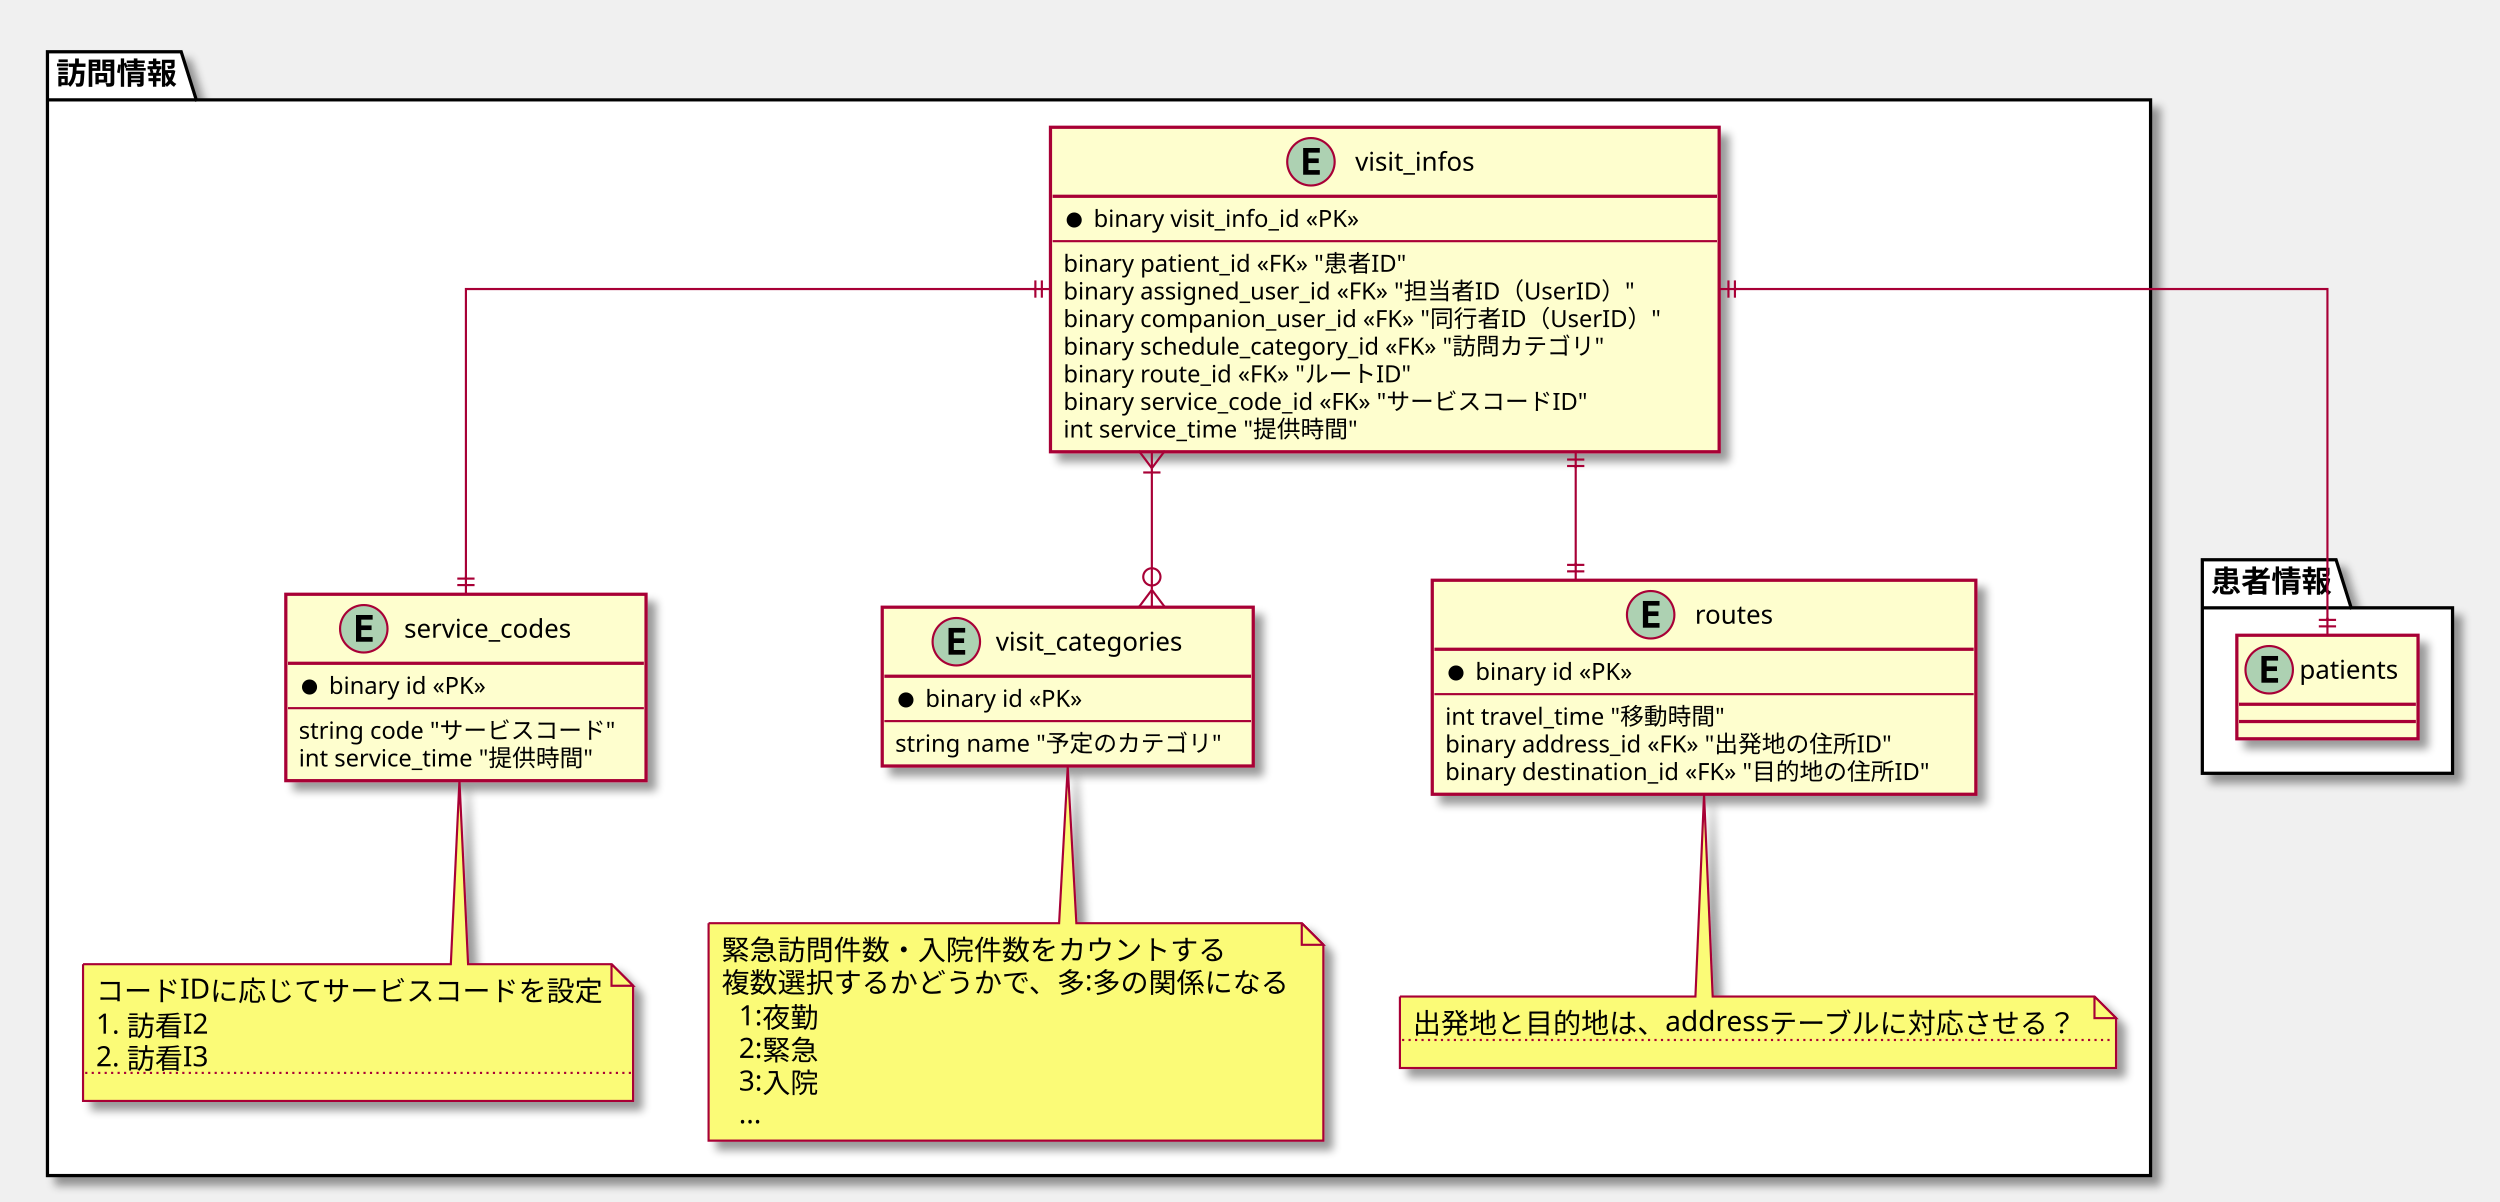
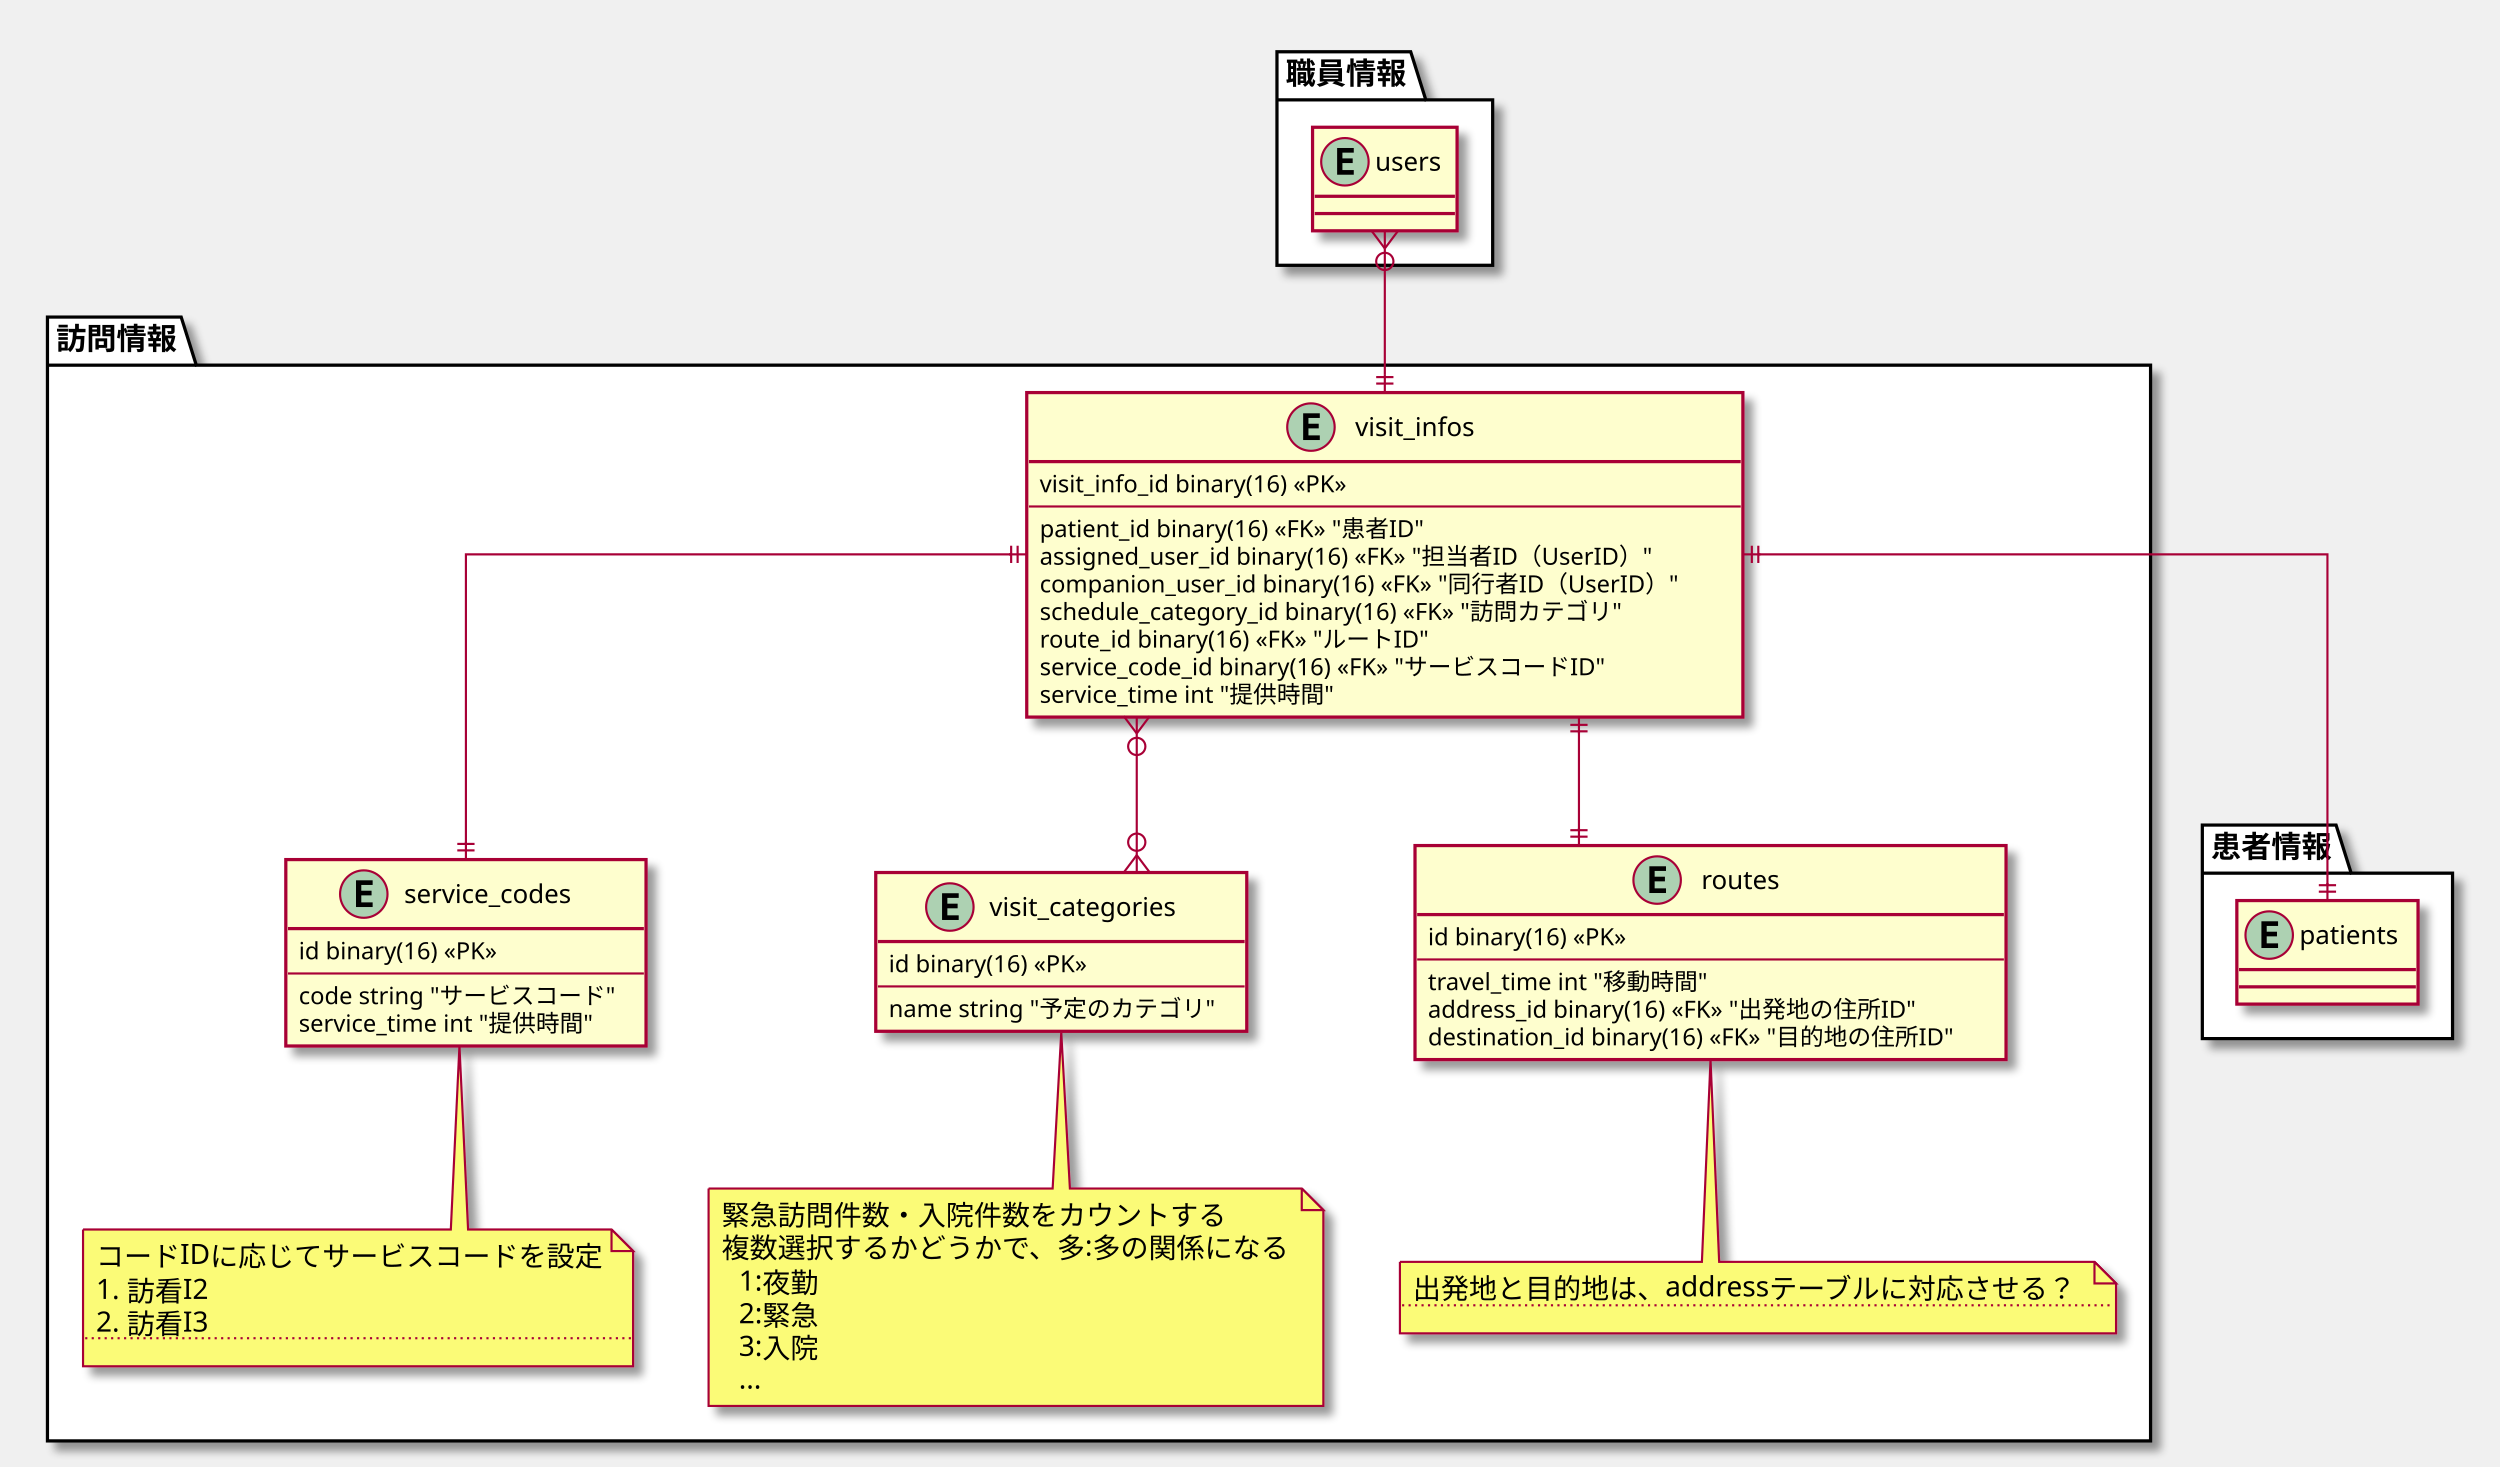
- <svg xmlns="http://www.w3.org/2000/svg" contentScriptType="application/ecmascript" contentStyleType="text/css" height="557px" preserveAspectRatio="none" style="width:1159px;height:557px;" version="1.1" viewBox="0 0 1159 557" width="1159px" zoomAndPan="magnify">
+ <svg xmlns="http://www.w3.org/2000/svg" contentScriptType="application/ecmascript" contentStyleType="text/css" height="680px" preserveAspectRatio="none" style="width:1159px;height:680px;" version="1.1" viewBox="0 0 1159 680" width="1159px" zoomAndPan="magnify">
  <defs>
-     <filter height="300%" id="f1k4beri42w3ok" width="300%" x="-1" y="-1">
+     <filter height="300%" id="f1wqxulviv95a4" width="300%" x="-1" y="-1">
      <feGaussianBlur result="blurOut" stdDeviation="2.0" />
      <feColorMatrix in="blurOut" result="blurOut2" type="matrix" values="0 0 0 0 0 0 0 0 0 0 0 0 0 0 0 0 0 0 .4 0" />
      <feOffset dx="4.0" dy="4.0" in="blurOut2" result="blurOut3" />
      <feBlend in="SourceGraphic" in2="blurOut3" mode="normal" />
    </filter>
  </defs>
  <g>
-     <polygon fill="#FFFFFF" filter="url(#f1k4beri42w3ok)" points="22,24,84,24,91,46.297,997,46.297,997,545,22,545,22,24" style="stroke: #000000; stroke-width: 1.5;" />
-     <line style="stroke: #000000; stroke-width: 1.5;" x1="22" x2="91" y1="46.297" y2="46.297" />
-     <text fill="#000000" font-family="sans-serif" font-size="14" font-weight="bold" lengthAdjust="spacingAndGlyphs" textLength="56" x="26" y="38.995">訪問情報</text>
-     <polygon fill="#FFFFFF" filter="url(#f1k4beri42w3ok)" points="1021,259.5,1083,259.5,1090,281.797,1137,281.797,1137,358.5,1021,358.5,1021,259.5" style="stroke: #000000; stroke-width: 1.5;" />
-     <line style="stroke: #000000; stroke-width: 1.5;" x1="1021" x2="1090" y1="281.797" y2="281.797" />
-     <text fill="#000000" font-family="sans-serif" font-size="14" font-weight="bold" lengthAdjust="spacingAndGlyphs" textLength="56" x="1025" y="274.495">患者情報</text>
-     <rect fill="#FEFECE" filter="url(#f1k4beri42w3ok)" height="150.438" id="visit_infos" style="stroke: #A80036; stroke-width: 1.5;" width="310" x="487" y="59" />
-     <ellipse cx="607.75" cy="75" fill="#ADD1B2" rx="11" ry="11" style="stroke: #A80036; stroke-width: 1.0;" />
-     <path d="M611.859,81 L604.141,81 L604.141,68.609 L611.859,68.609 L611.859,70.766 L606.594,70.766 L606.594,73.438 L611.359,73.438 L611.359,75.594 L606.594,75.594 L606.594,78.844 L611.859,78.844 L611.859,81 Z " />
-     <text fill="#000000" font-family="sans-serif" font-size="12" lengthAdjust="spacingAndGlyphs" textLength="60" x="628.25" y="79.154">visit_infos</text>
-     <line style="stroke: #A80036; stroke-width: 1.5;" x1="488" x2="796" y1="91" y2="91" />
-     <ellipse cx="498" cy="102" fill="#000000" rx="3" ry="3" style="stroke: #000000; stroke-width: 1.0;" />
-     <text fill="#000000" font-family="sans-serif" font-size="11" lengthAdjust="spacingAndGlyphs" textLength="137" x="507" y="105.21">binary visit_info_id «PK»</text>
-     <line style="stroke: #A80036; stroke-width: 1.0;" x1="488" x2="796" y1="111.805" y2="111.805" />
-     <text fill="#000000" font-family="sans-serif" font-size="11" lengthAdjust="spacingAndGlyphs" textLength="172" x="493" y="126.015">binary patient_id «FK» "患者ID"</text>
-     <text fill="#000000" font-family="sans-serif" font-size="11" lengthAdjust="spacingAndGlyphs" textLength="288" x="493" y="138.82">binary assigned_user_id «FK» "担当者ID（UserID）"</text>
-     <text fill="#000000" font-family="sans-serif" font-size="11" lengthAdjust="spacingAndGlyphs" textLength="298" x="493" y="151.625">binary companion_user_id «FK» "同行者ID（UserID）"</text>
-     <text fill="#000000" font-family="sans-serif" font-size="11" lengthAdjust="spacingAndGlyphs" textLength="272" x="493" y="164.429">binary schedule_category_id «FK» "訪問カテゴリ"</text>
-     <text fill="#000000" font-family="sans-serif" font-size="11" lengthAdjust="spacingAndGlyphs" textLength="174" x="493" y="177.234">binary route_id «FK» "ルートID"</text>
-     <text fill="#000000" font-family="sans-serif" font-size="11" lengthAdjust="spacingAndGlyphs" textLength="262" x="493" y="190.039">binary service_code_id «FK» "サービスコードID"</text>
-     <text fill="#000000" font-family="sans-serif" font-size="11" lengthAdjust="spacingAndGlyphs" textLength="148" x="493" y="202.843">int service_time "提供時間"</text>
-     <rect fill="#FEFECE" filter="url(#f1k4beri42w3ok)" height="86.414" id="service_codes" style="stroke: #A80036; stroke-width: 1.5;" width="167" x="132.5" y="275.5" />
-     <ellipse cx="168.65" cy="291.5" fill="#ADD1B2" rx="11" ry="11" style="stroke: #A80036; stroke-width: 1.0;" />
-     <path d="M172.759,297.5 L165.041,297.5 L165.041,285.109 L172.759,285.109 L172.759,287.266 L167.494,287.266 L167.494,289.938 L172.259,289.938 L172.259,292.094 L167.494,292.094 L167.494,295.344 L172.759,295.344 L172.759,297.5 Z " />
-     <text fill="#000000" font-family="sans-serif" font-size="12" lengthAdjust="spacingAndGlyphs" textLength="88" x="187.35" y="295.654">service_codes</text>
-     <line style="stroke: #A80036; stroke-width: 1.5;" x1="133.5" x2="298.5" y1="307.5" y2="307.5" />
-     <ellipse cx="143.5" cy="318.5" fill="#000000" rx="3" ry="3" style="stroke: #000000; stroke-width: 1.0;" />
-     <text fill="#000000" font-family="sans-serif" font-size="11" lengthAdjust="spacingAndGlyphs" textLength="81" x="152.5" y="321.71">binary id «PK»</text>
-     <line style="stroke: #A80036; stroke-width: 1.0;" x1="133.5" x2="298.5" y1="328.305" y2="328.305" />
-     <text fill="#000000" font-family="sans-serif" font-size="11" lengthAdjust="spacingAndGlyphs" textLength="155" x="138.5" y="342.515">string code "サービスコード"</text>
-     <text fill="#000000" font-family="sans-serif" font-size="11" lengthAdjust="spacingAndGlyphs" textLength="148" x="138.5" y="355.32">int service_time "提供時間"</text>
-     <path d="M38.5,447 L38.5,510.398 A0,0 0 0 0 38.5,510.398 L293.5,510.398 A0,0 0 0 0 293.5,510.398 L293.5,457 L283.5,447 L217,447 L213,361.8 L209,447 L38.5,447 A0,0 0 0 0 38.5,447 " fill="#FBFB77" filter="url(#f1k4beri42w3ok)" style="stroke: #A80036; stroke-width: 1.0;" />
-     <path d="M283.5,447 L283.5,457 L293.5,457 L283.5,447 " fill="#FBFB77" style="stroke: #A80036; stroke-width: 1.0;" />
-     <text fill="#000000" font-family="sans-serif" font-size="13" lengthAdjust="spacingAndGlyphs" textLength="234" x="44.5" y="464.067">コードIDに応じてサービスコードを設定</text>
-     <text fill="#000000" font-family="sans-serif" font-size="13" lengthAdjust="spacingAndGlyphs" textLength="53" x="44.5" y="479.2">1. 訪看I2</text>
-     <text fill="#000000" font-family="sans-serif" font-size="13" lengthAdjust="spacingAndGlyphs" textLength="53" x="44.5" y="494.332">2. 訪看I3</text>
-     <line style="stroke: #A80036; stroke-width: 1.0; stroke-dasharray: 1.0,2.0;" x1="39.5" x2="292.5" y1="497.398" y2="497.398" />
-     <rect fill="#FEFECE" filter="url(#f1k4beri42w3ok)" height="73.609" id="visit_categories" style="stroke: #A80036; stroke-width: 1.5;" width="172" x="409" y="281.5" />
-     <ellipse cx="443.35" cy="297.5" fill="#ADD1B2" rx="11" ry="11" style="stroke: #A80036; stroke-width: 1.0;" />
-     <path d="M447.459,303.5 L439.741,303.5 L439.741,291.109 L447.459,291.109 L447.459,293.266 L442.194,293.266 L442.194,295.938 L446.959,295.938 L446.959,298.094 L442.194,298.094 L442.194,301.344 L447.459,301.344 L447.459,303.5 Z " />
-     <text fill="#000000" font-family="sans-serif" font-size="12" lengthAdjust="spacingAndGlyphs" textLength="97" x="461.65" y="301.654">visit_categories</text>
-     <line style="stroke: #A80036; stroke-width: 1.5;" x1="410" x2="580" y1="313.5" y2="313.5" />
-     <ellipse cx="420" cy="324.5" fill="#000000" rx="3" ry="3" style="stroke: #000000; stroke-width: 1.0;" />
-     <text fill="#000000" font-family="sans-serif" font-size="11" lengthAdjust="spacingAndGlyphs" textLength="81" x="429" y="327.71">binary id «PK»</text>
-     <line style="stroke: #A80036; stroke-width: 1.0;" x1="410" x2="580" y1="334.305" y2="334.305" />
-     <text fill="#000000" font-family="sans-serif" font-size="11" lengthAdjust="spacingAndGlyphs" textLength="160" x="415" y="348.515">string name "予定のカテゴリ"</text>
-     <path d="M328.5,428 L328.5,528.797 A0,0 0 0 0 328.5,528.797 L613.5,528.797 A0,0 0 0 0 613.5,528.797 L613.5,438 L603.5,428 L499,428 L495,355.61 L491,428 L328.5,428 A0,0 0 0 0 328.5,428 " fill="#FBFB77" filter="url(#f1k4beri42w3ok)" style="stroke: #A80036; stroke-width: 1.0;" />
-     <path d="M603.5,428 L603.5,438 L613.5,438 L603.5,428 " fill="#FBFB77" style="stroke: #A80036; stroke-width: 1.0;" />
-     <text fill="#000000" font-family="sans-serif" font-size="13" lengthAdjust="spacingAndGlyphs" textLength="234" x="334.5" y="445.067">緊急訪問件数・入院件数をカウントする</text>
-     <text fill="#000000" font-family="sans-serif" font-size="13" lengthAdjust="spacingAndGlyphs" textLength="264" x="334.5" y="460.2">複数選択するかどうかで、多:多の関係になる</text>
-     <text fill="#000000" font-family="sans-serif" font-size="13" lengthAdjust="spacingAndGlyphs" textLength="38" x="342.5" y="475.332">1:夜勤</text>
-     <text fill="#000000" font-family="sans-serif" font-size="13" lengthAdjust="spacingAndGlyphs" textLength="38" x="342.5" y="490.465">2:緊急</text>
-     <text fill="#000000" font-family="sans-serif" font-size="13" lengthAdjust="spacingAndGlyphs" textLength="38" x="342.5" y="505.598">3:入院</text>
-     <text fill="#000000" font-family="sans-serif" font-size="13" lengthAdjust="spacingAndGlyphs" textLength="12" x="342.5" y="520.731">...</text>
-     <rect fill="#FEFECE" filter="url(#f1k4beri42w3ok)" height="99.219" id="routes" style="stroke: #A80036; stroke-width: 1.5;" width="252" x="664" y="269" />
-     <ellipse cx="765.25" cy="285" fill="#ADD1B2" rx="11" ry="11" style="stroke: #A80036; stroke-width: 1.0;" />
-     <path d="M769.359,291 L761.641,291 L761.641,278.609 L769.359,278.609 L769.359,280.766 L764.094,280.766 L764.094,283.438 L768.859,283.438 L768.859,285.594 L764.094,285.594 L764.094,288.844 L769.359,288.844 L769.359,291 Z " />
-     <text fill="#000000" font-family="sans-serif" font-size="12" lengthAdjust="spacingAndGlyphs" textLength="41" x="785.75" y="289.154">routes</text>
-     <line style="stroke: #A80036; stroke-width: 1.5;" x1="665" x2="915" y1="301" y2="301" />
-     <ellipse cx="675" cy="312" fill="#000000" rx="3" ry="3" style="stroke: #000000; stroke-width: 1.0;" />
-     <text fill="#000000" font-family="sans-serif" font-size="11" lengthAdjust="spacingAndGlyphs" textLength="81" x="684" y="315.21">binary id «PK»</text>
-     <line style="stroke: #A80036; stroke-width: 1.0;" x1="665" x2="915" y1="321.805" y2="321.805" />
-     <text fill="#000000" font-family="sans-serif" font-size="11" lengthAdjust="spacingAndGlyphs" textLength="139" x="670" y="336.015">int travel_time "移動時間"</text>
-     <text fill="#000000" font-family="sans-serif" font-size="11" lengthAdjust="spacingAndGlyphs" textLength="224" x="670" y="348.82">binary address_id «FK» "出発地の住所ID"</text>
-     <text fill="#000000" font-family="sans-serif" font-size="11" lengthAdjust="spacingAndGlyphs" textLength="240" x="670" y="361.625">binary destination_id «FK» "目的地の住所ID"</text>
-     <path d="M649,462 L649,495.133 A0,0 0 0 0 649,495.133 L981,495.133 A0,0 0 0 0 981,495.133 L981,472 L971,462 L794,462 L790,368.25 L786,462 L649,462 A0,0 0 0 0 649,462 " fill="#FBFB77" filter="url(#f1k4beri42w3ok)" style="stroke: #A80036; stroke-width: 1.0;" />
-     <path d="M971,462 L971,472 L981,472 L971,462 " fill="#FBFB77" style="stroke: #A80036; stroke-width: 1.0;" />
-     <text fill="#000000" font-family="sans-serif" font-size="13" lengthAdjust="spacingAndGlyphs" textLength="311" x="655" y="479.067">出発地と目的地は、addressテーブルに対応させる？</text>
-     <line style="stroke: #A80036; stroke-width: 1.0; stroke-dasharray: 1.0,2.0;" x1="650" x2="980" y1="482.133" y2="482.133" />
-     <rect fill="#FEFECE" filter="url(#f1k4beri42w3ok)" height="48" id="patients" style="stroke: #A80036; stroke-width: 1.5;" width="84" x="1037" y="294.5" />
-     <ellipse cx="1052" cy="310.5" fill="#ADD1B2" rx="11" ry="11" style="stroke: #A80036; stroke-width: 1.0;" />
-     <path d="M1056.109,316.5 L1048.391,316.5 L1048.391,304.109 L1056.109,304.109 L1056.109,306.266 L1050.844,306.266 L1050.844,308.938 L1055.609,308.938 L1055.609,311.094 L1050.844,311.094 L1050.844,314.344 L1056.109,314.344 L1056.109,316.5 Z " />
-     <text fill="#000000" font-family="sans-serif" font-size="12" lengthAdjust="spacingAndGlyphs" textLength="52" x="1066" y="314.654">patients</text>
-     <line style="stroke: #A80036; stroke-width: 1.5;" x1="1038" x2="1120" y1="326.5" y2="326.5" />
-     <line style="stroke: #A80036; stroke-width: 1.5;" x1="1038" x2="1120" y1="334.5" y2="334.5" />
-     <path d="M480,134 C480,134 216,134 216,134 C216,134 216,268.24 216,268.24 " fill="none" id="visit_infos-service_codes" style="stroke: #A80036; stroke-width: 1.0;" />
-     <line style="stroke: #A80036; stroke-width: 1.0;" x1="220" x2="212" y1="271.24" y2="271.24" />
-     <line style="stroke: #A80036; stroke-width: 1.0;" x1="220" x2="212" y1="268.24" y2="268.24" />
-     <line style="stroke: #A80036; stroke-width: 1.0;" x1="216" x2="216" y1="267.24" y2="275.24" />
-     <line style="stroke: #A80036; stroke-width: 1.0;" x1="483" x2="483" y1="130" y2="138" />
-     <line style="stroke: #A80036; stroke-width: 1.0;" x1="480" x2="480" y1="130" y2="138" />
-     <line style="stroke: #A80036; stroke-width: 1.0;" x1="479" x2="487" y1="134" y2="134" />
-     <path d="M804.3,134 C804.3,134 1079,134 1079,134 C1079,134 1079,287.38 1079,287.38 " fill="none" id="visit_infos-patients" style="stroke: #A80036; stroke-width: 1.0;" />
-     <line style="stroke: #A80036; stroke-width: 1.0;" x1="1083" x2="1075" y1="290.38" y2="290.38" />
-     <line style="stroke: #A80036; stroke-width: 1.0;" x1="1083" x2="1075" y1="287.38" y2="287.38" />
-     <line style="stroke: #A80036; stroke-width: 1.0;" x1="1079" x2="1079" y1="286.38" y2="294.38" />
-     <line style="stroke: #A80036; stroke-width: 1.0;" x1="801.3" x2="801.3" y1="138" y2="130" />
-     <line style="stroke: #A80036; stroke-width: 1.0;" x1="804.3" x2="804.3" y1="138" y2="130" />
-     <line style="stroke: #A80036; stroke-width: 1.0;" x1="805.3" x2="797.3" y1="134" y2="134" />
-     <path d="M730.5,216.04 C730.5,216.04 730.5,261.88 730.5,261.88 " fill="none" id="visit_infos-routes" style="stroke: #A80036; stroke-width: 1.0;" />
-     <line style="stroke: #A80036; stroke-width: 1.0;" x1="734.5" x2="726.5" y1="264.88" y2="264.88" />
-     <line style="stroke: #A80036; stroke-width: 1.0;" x1="734.5" x2="726.5" y1="261.88" y2="261.88" />
-     <line style="stroke: #A80036; stroke-width: 1.0;" x1="730.5" x2="730.5" y1="260.88" y2="268.88" />
-     <line style="stroke: #A80036; stroke-width: 1.0;" x1="726.5" x2="734.5" y1="213.04" y2="213.04" />
-     <line style="stroke: #A80036; stroke-width: 1.0;" x1="726.5" x2="734.5" y1="216.04" y2="216.04" />
-     <line style="stroke: #A80036; stroke-width: 1.0;" x1="730.5" x2="730.5" y1="217.04" y2="209.04" />
-     <path d="M534,217.04 C534,217.04 534,273.44 534,273.44 " fill="none" id="visit_infos-visit_categories" style="stroke: #A80036; stroke-width: 1.0;" />
-     <line style="stroke: #A80036; stroke-width: 1.0;" x1="534" x2="540" y1="273.44" y2="281.44" />
-     <line style="stroke: #A80036; stroke-width: 1.0;" x1="534" x2="528" y1="273.44" y2="281.44" />
-     <line style="stroke: #A80036; stroke-width: 1.0;" x1="534" x2="534" y1="273.44" y2="281.44" />
-     <ellipse cx="534" cy="267.44" fill="none" rx="4" ry="4" style="stroke: #A80036; stroke-width: 1.0;" />
-     <line style="stroke: #A80036; stroke-width: 1.0;" x1="534" x2="528" y1="217.04" y2="209.04" />
-     <line style="stroke: #A80036; stroke-width: 1.0;" x1="534" x2="540" y1="217.04" y2="209.04" />
-     <line style="stroke: #A80036; stroke-width: 1.0;" x1="534" x2="534" y1="217.04" y2="209.04" />
-     <line style="stroke: #A80036; stroke-width: 1.0;" x1="530" x2="538" y1="219.04" y2="219.04" />
+     <polygon fill="#FFFFFF" filter="url(#f1wqxulviv95a4)" points="22,147,84,147,91,169.297,997,169.297,997,668,22,668,22,147" style="stroke: #000000; stroke-width: 1.5;" />
+     <line style="stroke: #000000; stroke-width: 1.5;" x1="22" x2="91" y1="169.297" y2="169.297" />
+     <text fill="#000000" font-family="sans-serif" font-size="14" font-weight="bold" lengthAdjust="spacingAndGlyphs" textLength="56" x="26" y="161.995">訪問情報</text>
+     <polygon fill="#FFFFFF" filter="url(#f1wqxulviv95a4)" points="1021,382.5,1083,382.5,1090,404.797,1137,404.797,1137,481.5,1021,481.5,1021,382.5" style="stroke: #000000; stroke-width: 1.5;" />
+     <line style="stroke: #000000; stroke-width: 1.5;" x1="1021" x2="1090" y1="404.797" y2="404.797" />
+     <text fill="#000000" font-family="sans-serif" font-size="14" font-weight="bold" lengthAdjust="spacingAndGlyphs" textLength="56" x="1025" y="397.495">患者情報</text>
+     <polygon fill="#FFFFFF" filter="url(#f1wqxulviv95a4)" points="592,24,654,24,661,46.297,692,46.297,692,123,592,123,592,24" style="stroke: #000000; stroke-width: 1.5;" />
+     <line style="stroke: #000000; stroke-width: 1.5;" x1="592" x2="661" y1="46.297" y2="46.297" />
+     <text fill="#000000" font-family="sans-serif" font-size="14" font-weight="bold" lengthAdjust="spacingAndGlyphs" textLength="56" x="596" y="38.995">職員情報</text>
+     <rect fill="#FEFECE" filter="url(#f1wqxulviv95a4)" height="150.438" id="visit_infos" style="stroke: #A80036; stroke-width: 1.5;" width="332" x="476" y="182" />
+     <ellipse cx="607.75" cy="198" fill="#ADD1B2" rx="11" ry="11" style="stroke: #A80036; stroke-width: 1.0;" />
+     <path d="M611.859,204 L604.141,204 L604.141,191.609 L611.859,191.609 L611.859,193.766 L606.594,193.766 L606.594,196.438 L611.359,196.438 L611.359,198.594 L606.594,198.594 L606.594,201.844 L611.859,201.844 L611.859,204 Z " />
+     <text fill="#000000" font-family="sans-serif" font-size="12" lengthAdjust="spacingAndGlyphs" textLength="60" x="628.25" y="202.154">visit_infos</text>
+     <line style="stroke: #A80036; stroke-width: 1.5;" x1="477" x2="807" y1="214" y2="214" />
+     <text fill="#000000" font-family="sans-serif" font-size="11" lengthAdjust="spacingAndGlyphs" textLength="159" x="482" y="228.21">visit_info_id binary(16) «PK»</text>
+     <line style="stroke: #A80036; stroke-width: 1.0;" x1="477" x2="807" y1="234.805" y2="234.805" />
+     <text fill="#000000" font-family="sans-serif" font-size="11" lengthAdjust="spacingAndGlyphs" textLength="194" x="482" y="249.015">patient_id binary(16) «FK» "患者ID"</text>
+     <text fill="#000000" font-family="sans-serif" font-size="11" lengthAdjust="spacingAndGlyphs" textLength="310" x="482" y="261.82">assigned_user_id binary(16) «FK» "担当者ID（UserID）"</text>
+     <text fill="#000000" font-family="sans-serif" font-size="11" lengthAdjust="spacingAndGlyphs" textLength="320" x="482" y="274.625">companion_user_id binary(16) «FK» "同行者ID（UserID）"</text>
+     <text fill="#000000" font-family="sans-serif" font-size="11" lengthAdjust="spacingAndGlyphs" textLength="294" x="482" y="287.429">schedule_category_id binary(16) «FK» "訪問カテゴリ"</text>
+     <text fill="#000000" font-family="sans-serif" font-size="11" lengthAdjust="spacingAndGlyphs" textLength="196" x="482" y="300.234">route_id binary(16) «FK» "ルートID"</text>
+     <text fill="#000000" font-family="sans-serif" font-size="11" lengthAdjust="spacingAndGlyphs" textLength="284" x="482" y="313.039">service_code_id binary(16) «FK» "サービスコードID"</text>
+     <text fill="#000000" font-family="sans-serif" font-size="11" lengthAdjust="spacingAndGlyphs" textLength="148" x="482" y="325.843">service_time int "提供時間"</text>
+     <rect fill="#FEFECE" filter="url(#f1wqxulviv95a4)" height="86.414" id="service_codes" style="stroke: #A80036; stroke-width: 1.5;" width="167" x="132.5" y="398.5" />
+     <ellipse cx="168.65" cy="414.5" fill="#ADD1B2" rx="11" ry="11" style="stroke: #A80036; stroke-width: 1.0;" />
+     <path d="M172.759,420.5 L165.041,420.5 L165.041,408.109 L172.759,408.109 L172.759,410.266 L167.494,410.266 L167.494,412.938 L172.259,412.938 L172.259,415.094 L167.494,415.094 L167.494,418.344 L172.759,418.344 L172.759,420.5 Z " />
+     <text fill="#000000" font-family="sans-serif" font-size="12" lengthAdjust="spacingAndGlyphs" textLength="88" x="187.35" y="418.654">service_codes</text>
+     <line style="stroke: #A80036; stroke-width: 1.5;" x1="133.5" x2="298.5" y1="430.5" y2="430.5" />
+     <text fill="#000000" font-family="sans-serif" font-size="11" lengthAdjust="spacingAndGlyphs" textLength="103" x="138.5" y="444.71">id binary(16) «PK»</text>
+     <line style="stroke: #A80036; stroke-width: 1.0;" x1="133.5" x2="298.5" y1="451.305" y2="451.305" />
+     <text fill="#000000" font-family="sans-serif" font-size="11" lengthAdjust="spacingAndGlyphs" textLength="155" x="138.5" y="465.515">code string "サービスコード"</text>
+     <text fill="#000000" font-family="sans-serif" font-size="11" lengthAdjust="spacingAndGlyphs" textLength="148" x="138.5" y="478.32">service_time int "提供時間"</text>
+     <path d="M38.5,570 L38.5,633.398 A0,0 0 0 0 38.5,633.398 L293.5,633.398 A0,0 0 0 0 293.5,633.398 L293.5,580 L283.5,570 L217,570 L213,484.8 L209,570 L38.5,570 A0,0 0 0 0 38.5,570 " fill="#FBFB77" filter="url(#f1wqxulviv95a4)" style="stroke: #A80036; stroke-width: 1.0;" />
+     <path d="M283.5,570 L283.5,580 L293.5,580 L283.5,570 " fill="#FBFB77" style="stroke: #A80036; stroke-width: 1.0;" />
+     <text fill="#000000" font-family="sans-serif" font-size="13" lengthAdjust="spacingAndGlyphs" textLength="234" x="44.5" y="587.067">コードIDに応じてサービスコードを設定</text>
+     <text fill="#000000" font-family="sans-serif" font-size="13" lengthAdjust="spacingAndGlyphs" textLength="53" x="44.5" y="602.2">1. 訪看I2</text>
+     <text fill="#000000" font-family="sans-serif" font-size="13" lengthAdjust="spacingAndGlyphs" textLength="53" x="44.5" y="617.332">2. 訪看I3</text>
+     <line style="stroke: #A80036; stroke-width: 1.0; stroke-dasharray: 1.0,2.0;" x1="39.5" x2="292.5" y1="620.398" y2="620.398" />
+     <rect fill="#FEFECE" filter="url(#f1wqxulviv95a4)" height="73.609" id="visit_categories" style="stroke: #A80036; stroke-width: 1.5;" width="172" x="406" y="404.5" />
+     <ellipse cx="440.35" cy="420.5" fill="#ADD1B2" rx="11" ry="11" style="stroke: #A80036; stroke-width: 1.0;" />
+     <path d="M444.459,426.5 L436.741,426.5 L436.741,414.109 L444.459,414.109 L444.459,416.266 L439.194,416.266 L439.194,418.938 L443.959,418.938 L443.959,421.094 L439.194,421.094 L439.194,424.344 L444.459,424.344 L444.459,426.5 Z " />
+     <text fill="#000000" font-family="sans-serif" font-size="12" lengthAdjust="spacingAndGlyphs" textLength="97" x="458.65" y="424.654">visit_categories</text>
+     <line style="stroke: #A80036; stroke-width: 1.5;" x1="407" x2="577" y1="436.5" y2="436.5" />
+     <text fill="#000000" font-family="sans-serif" font-size="11" lengthAdjust="spacingAndGlyphs" textLength="103" x="412" y="450.71">id binary(16) «PK»</text>
+     <line style="stroke: #A80036; stroke-width: 1.0;" x1="407" x2="577" y1="457.305" y2="457.305" />
+     <text fill="#000000" font-family="sans-serif" font-size="11" lengthAdjust="spacingAndGlyphs" textLength="160" x="412" y="471.515">name string "予定のカテゴリ"</text>
+     <path d="M328.5,551 L328.5,651.797 A0,0 0 0 0 328.5,651.797 L613.5,651.797 A0,0 0 0 0 613.5,651.797 L613.5,561 L603.5,551 L496,551 L492,478.61 L488,551 L328.5,551 A0,0 0 0 0 328.5,551 " fill="#FBFB77" filter="url(#f1wqxulviv95a4)" style="stroke: #A80036; stroke-width: 1.0;" />
+     <path d="M603.5,551 L603.5,561 L613.5,561 L603.5,551 " fill="#FBFB77" style="stroke: #A80036; stroke-width: 1.0;" />
+     <text fill="#000000" font-family="sans-serif" font-size="13" lengthAdjust="spacingAndGlyphs" textLength="234" x="334.5" y="568.067">緊急訪問件数・入院件数をカウントする</text>
+     <text fill="#000000" font-family="sans-serif" font-size="13" lengthAdjust="spacingAndGlyphs" textLength="264" x="334.5" y="583.2">複数選択するかどうかで、多:多の関係になる</text>
+     <text fill="#000000" font-family="sans-serif" font-size="13" lengthAdjust="spacingAndGlyphs" textLength="38" x="342.5" y="598.332">1:夜勤</text>
+     <text fill="#000000" font-family="sans-serif" font-size="13" lengthAdjust="spacingAndGlyphs" textLength="38" x="342.5" y="613.465">2:緊急</text>
+     <text fill="#000000" font-family="sans-serif" font-size="13" lengthAdjust="spacingAndGlyphs" textLength="38" x="342.5" y="628.598">3:入院</text>
+     <text fill="#000000" font-family="sans-serif" font-size="13" lengthAdjust="spacingAndGlyphs" textLength="12" x="342.5" y="643.731">...</text>
+     <rect fill="#FEFECE" filter="url(#f1wqxulviv95a4)" height="99.219" id="routes" style="stroke: #A80036; stroke-width: 1.5;" width="274" x="656" y="392" />
+     <ellipse cx="768.25" cy="408" fill="#ADD1B2" rx="11" ry="11" style="stroke: #A80036; stroke-width: 1.0;" />
+     <path d="M772.359,414 L764.641,414 L764.641,401.609 L772.359,401.609 L772.359,403.766 L767.094,403.766 L767.094,406.438 L771.859,406.438 L771.859,408.594 L767.094,408.594 L767.094,411.844 L772.359,411.844 L772.359,414 Z " />
+     <text fill="#000000" font-family="sans-serif" font-size="12" lengthAdjust="spacingAndGlyphs" textLength="41" x="788.75" y="412.154">routes</text>
+     <line style="stroke: #A80036; stroke-width: 1.5;" x1="657" x2="929" y1="424" y2="424" />
+     <text fill="#000000" font-family="sans-serif" font-size="11" lengthAdjust="spacingAndGlyphs" textLength="103" x="662" y="438.21">id binary(16) «PK»</text>
+     <line style="stroke: #A80036; stroke-width: 1.0;" x1="657" x2="929" y1="444.805" y2="444.805" />
+     <text fill="#000000" font-family="sans-serif" font-size="11" lengthAdjust="spacingAndGlyphs" textLength="139" x="662" y="459.015">travel_time int "移動時間"</text>
+     <text fill="#000000" font-family="sans-serif" font-size="11" lengthAdjust="spacingAndGlyphs" textLength="246" x="662" y="471.82">address_id binary(16) «FK» "出発地の住所ID"</text>
+     <text fill="#000000" font-family="sans-serif" font-size="11" lengthAdjust="spacingAndGlyphs" textLength="262" x="662" y="484.625">destination_id binary(16) «FK» "目的地の住所ID"</text>
+     <path d="M649,585 L649,618.133 A0,0 0 0 0 649,618.133 L981,618.133 A0,0 0 0 0 981,618.133 L981,595 L971,585 L797,585 L793,491.25 L789,585 L649,585 A0,0 0 0 0 649,585 " fill="#FBFB77" filter="url(#f1wqxulviv95a4)" style="stroke: #A80036; stroke-width: 1.0;" />
+     <path d="M971,585 L971,595 L981,595 L971,585 " fill="#FBFB77" style="stroke: #A80036; stroke-width: 1.0;" />
+     <text fill="#000000" font-family="sans-serif" font-size="13" lengthAdjust="spacingAndGlyphs" textLength="311" x="655" y="602.067">出発地と目的地は、addressテーブルに対応させる？</text>
+     <line style="stroke: #A80036; stroke-width: 1.0; stroke-dasharray: 1.0,2.0;" x1="650" x2="980" y1="605.133" y2="605.133" />
+     <rect fill="#FEFECE" filter="url(#f1wqxulviv95a4)" height="48" id="patients" style="stroke: #A80036; stroke-width: 1.5;" width="84" x="1037" y="417.5" />
+     <ellipse cx="1052" cy="433.5" fill="#ADD1B2" rx="11" ry="11" style="stroke: #A80036; stroke-width: 1.0;" />
+     <path d="M1056.109,439.5 L1048.391,439.5 L1048.391,427.109 L1056.109,427.109 L1056.109,429.266 L1050.844,429.266 L1050.844,431.938 L1055.609,431.938 L1055.609,434.094 L1050.844,434.094 L1050.844,437.344 L1056.109,437.344 L1056.109,439.5 Z " />
+     <text fill="#000000" font-family="sans-serif" font-size="12" lengthAdjust="spacingAndGlyphs" textLength="52" x="1066" y="437.654">patients</text>
+     <line style="stroke: #A80036; stroke-width: 1.5;" x1="1038" x2="1120" y1="449.5" y2="449.5" />
+     <line style="stroke: #A80036; stroke-width: 1.5;" x1="1038" x2="1120" y1="457.5" y2="457.5" />
+     <rect fill="#FEFECE" filter="url(#f1wqxulviv95a4)" height="48" id="users" style="stroke: #A80036; stroke-width: 1.5;" width="67" x="608.5" y="59" />
+     <ellipse cx="623.5" cy="75" fill="#ADD1B2" rx="11" ry="11" style="stroke: #A80036; stroke-width: 1.0;" />
+     <path d="M627.609,81 L619.891,81 L619.891,68.609 L627.609,68.609 L627.609,70.766 L622.344,70.766 L622.344,73.438 L627.109,73.438 L627.109,75.594 L622.344,75.594 L622.344,78.844 L627.609,78.844 L627.609,81 Z " />
+     <text fill="#000000" font-family="sans-serif" font-size="12" lengthAdjust="spacingAndGlyphs" textLength="35" x="637.5" y="79.154">users</text>
+     <line style="stroke: #A80036; stroke-width: 1.5;" x1="609.5" x2="674.5" y1="91" y2="91" />
+     <line style="stroke: #A80036; stroke-width: 1.5;" x1="609.5" x2="674.5" y1="99" y2="99" />
+     <path d="M642,115.19 C642,115.19 642,173.82 642,173.82 " fill="none" id="users-visit_infos" style="stroke: #A80036; stroke-width: 1.0;" />
+     <line style="stroke: #A80036; stroke-width: 1.0;" x1="646" x2="638" y1="177.82" y2="177.82" />
+     <line style="stroke: #A80036; stroke-width: 1.0;" x1="646" x2="638" y1="174.82" y2="174.82" />
+     <line style="stroke: #A80036; stroke-width: 1.0;" x1="642" x2="642" y1="173.82" y2="181.82" />
+     <line style="stroke: #A80036; stroke-width: 1.0;" x1="642" x2="636" y1="115.19" y2="107.19" />
+     <line style="stroke: #A80036; stroke-width: 1.0;" x1="642" x2="648" y1="115.19" y2="107.19" />
+     <line style="stroke: #A80036; stroke-width: 1.0;" x1="642" x2="642" y1="115.19" y2="107.19" />
+     <ellipse cx="642" cy="121.19" fill="none" rx="4" ry="4" style="stroke: #A80036; stroke-width: 1.0;" />
+     <path d="M468.77,257 C468.77,257 216,257 216,257 C216,257 216,391.24 216,391.24 " fill="none" id="visit_infos-service_codes" style="stroke: #A80036; stroke-width: 1.0;" />
+     <line style="stroke: #A80036; stroke-width: 1.0;" x1="220" x2="212" y1="394.24" y2="394.24" />
+     <line style="stroke: #A80036; stroke-width: 1.0;" x1="220" x2="212" y1="391.24" y2="391.24" />
+     <line style="stroke: #A80036; stroke-width: 1.0;" x1="216" x2="216" y1="390.24" y2="398.24" />
+     <line style="stroke: #A80036; stroke-width: 1.0;" x1="471.77" x2="471.77" y1="253" y2="261" />
+     <line style="stroke: #A80036; stroke-width: 1.0;" x1="468.77" x2="468.77" y1="253" y2="261" />
+     <line style="stroke: #A80036; stroke-width: 1.0;" x1="467.77" x2="475.77" y1="257" y2="257" />
+     <path d="M815.15,257 C815.15,257 1079,257 1079,257 C1079,257 1079,410.38 1079,410.38 " fill="none" id="visit_infos-patients" style="stroke: #A80036; stroke-width: 1.0;" />
+     <line style="stroke: #A80036; stroke-width: 1.0;" x1="1083" x2="1075" y1="413.38" y2="413.38" />
+     <line style="stroke: #A80036; stroke-width: 1.0;" x1="1083" x2="1075" y1="410.38" y2="410.38" />
+     <line style="stroke: #A80036; stroke-width: 1.0;" x1="1079" x2="1079" y1="409.38" y2="417.38" />
+     <line style="stroke: #A80036; stroke-width: 1.0;" x1="812.15" x2="812.15" y1="261" y2="253" />
+     <line style="stroke: #A80036; stroke-width: 1.0;" x1="815.15" x2="815.15" y1="261" y2="253" />
+     <line style="stroke: #A80036; stroke-width: 1.0;" x1="816.15" x2="808.15" y1="257" y2="257" />
+     <path d="M732,339.04 C732,339.04 732,384.88 732,384.88 " fill="none" id="visit_infos-routes" style="stroke: #A80036; stroke-width: 1.0;" />
+     <line style="stroke: #A80036; stroke-width: 1.0;" x1="736" x2="728" y1="387.88" y2="387.88" />
+     <line style="stroke: #A80036; stroke-width: 1.0;" x1="736" x2="728" y1="384.88" y2="384.88" />
+     <line style="stroke: #A80036; stroke-width: 1.0;" x1="732" x2="732" y1="383.88" y2="391.88" />
+     <line style="stroke: #A80036; stroke-width: 1.0;" x1="728" x2="736" y1="336.04" y2="336.04" />
+     <line style="stroke: #A80036; stroke-width: 1.0;" x1="728" x2="736" y1="339.04" y2="339.04" />
+     <line style="stroke: #A80036; stroke-width: 1.0;" x1="732" x2="732" y1="340.04" y2="332.04" />
+     <path d="M527,340.04 C527,340.04 527,396.44 527,396.44 " fill="none" id="visit_infos-visit_categories" style="stroke: #A80036; stroke-width: 1.0;" />
+     <line style="stroke: #A80036; stroke-width: 1.0;" x1="527" x2="533" y1="396.44" y2="404.44" />
+     <line style="stroke: #A80036; stroke-width: 1.0;" x1="527" x2="521" y1="396.44" y2="404.44" />
+     <line style="stroke: #A80036; stroke-width: 1.0;" x1="527" x2="527" y1="396.44" y2="404.44" />
+     <ellipse cx="527" cy="390.44" fill="none" rx="4" ry="4" style="stroke: #A80036; stroke-width: 1.0;" />
+     <line style="stroke: #A80036; stroke-width: 1.0;" x1="527" x2="521" y1="340.04" y2="332.04" />
+     <line style="stroke: #A80036; stroke-width: 1.0;" x1="527" x2="533" y1="340.04" y2="332.04" />
+     <line style="stroke: #A80036; stroke-width: 1.0;" x1="527" x2="527" y1="340.04" y2="332.04" />
+     <ellipse cx="527" cy="346.04" fill="none" rx="4" ry="4" style="stroke: #A80036; stroke-width: 1.0;" />
  </g>
</svg>
